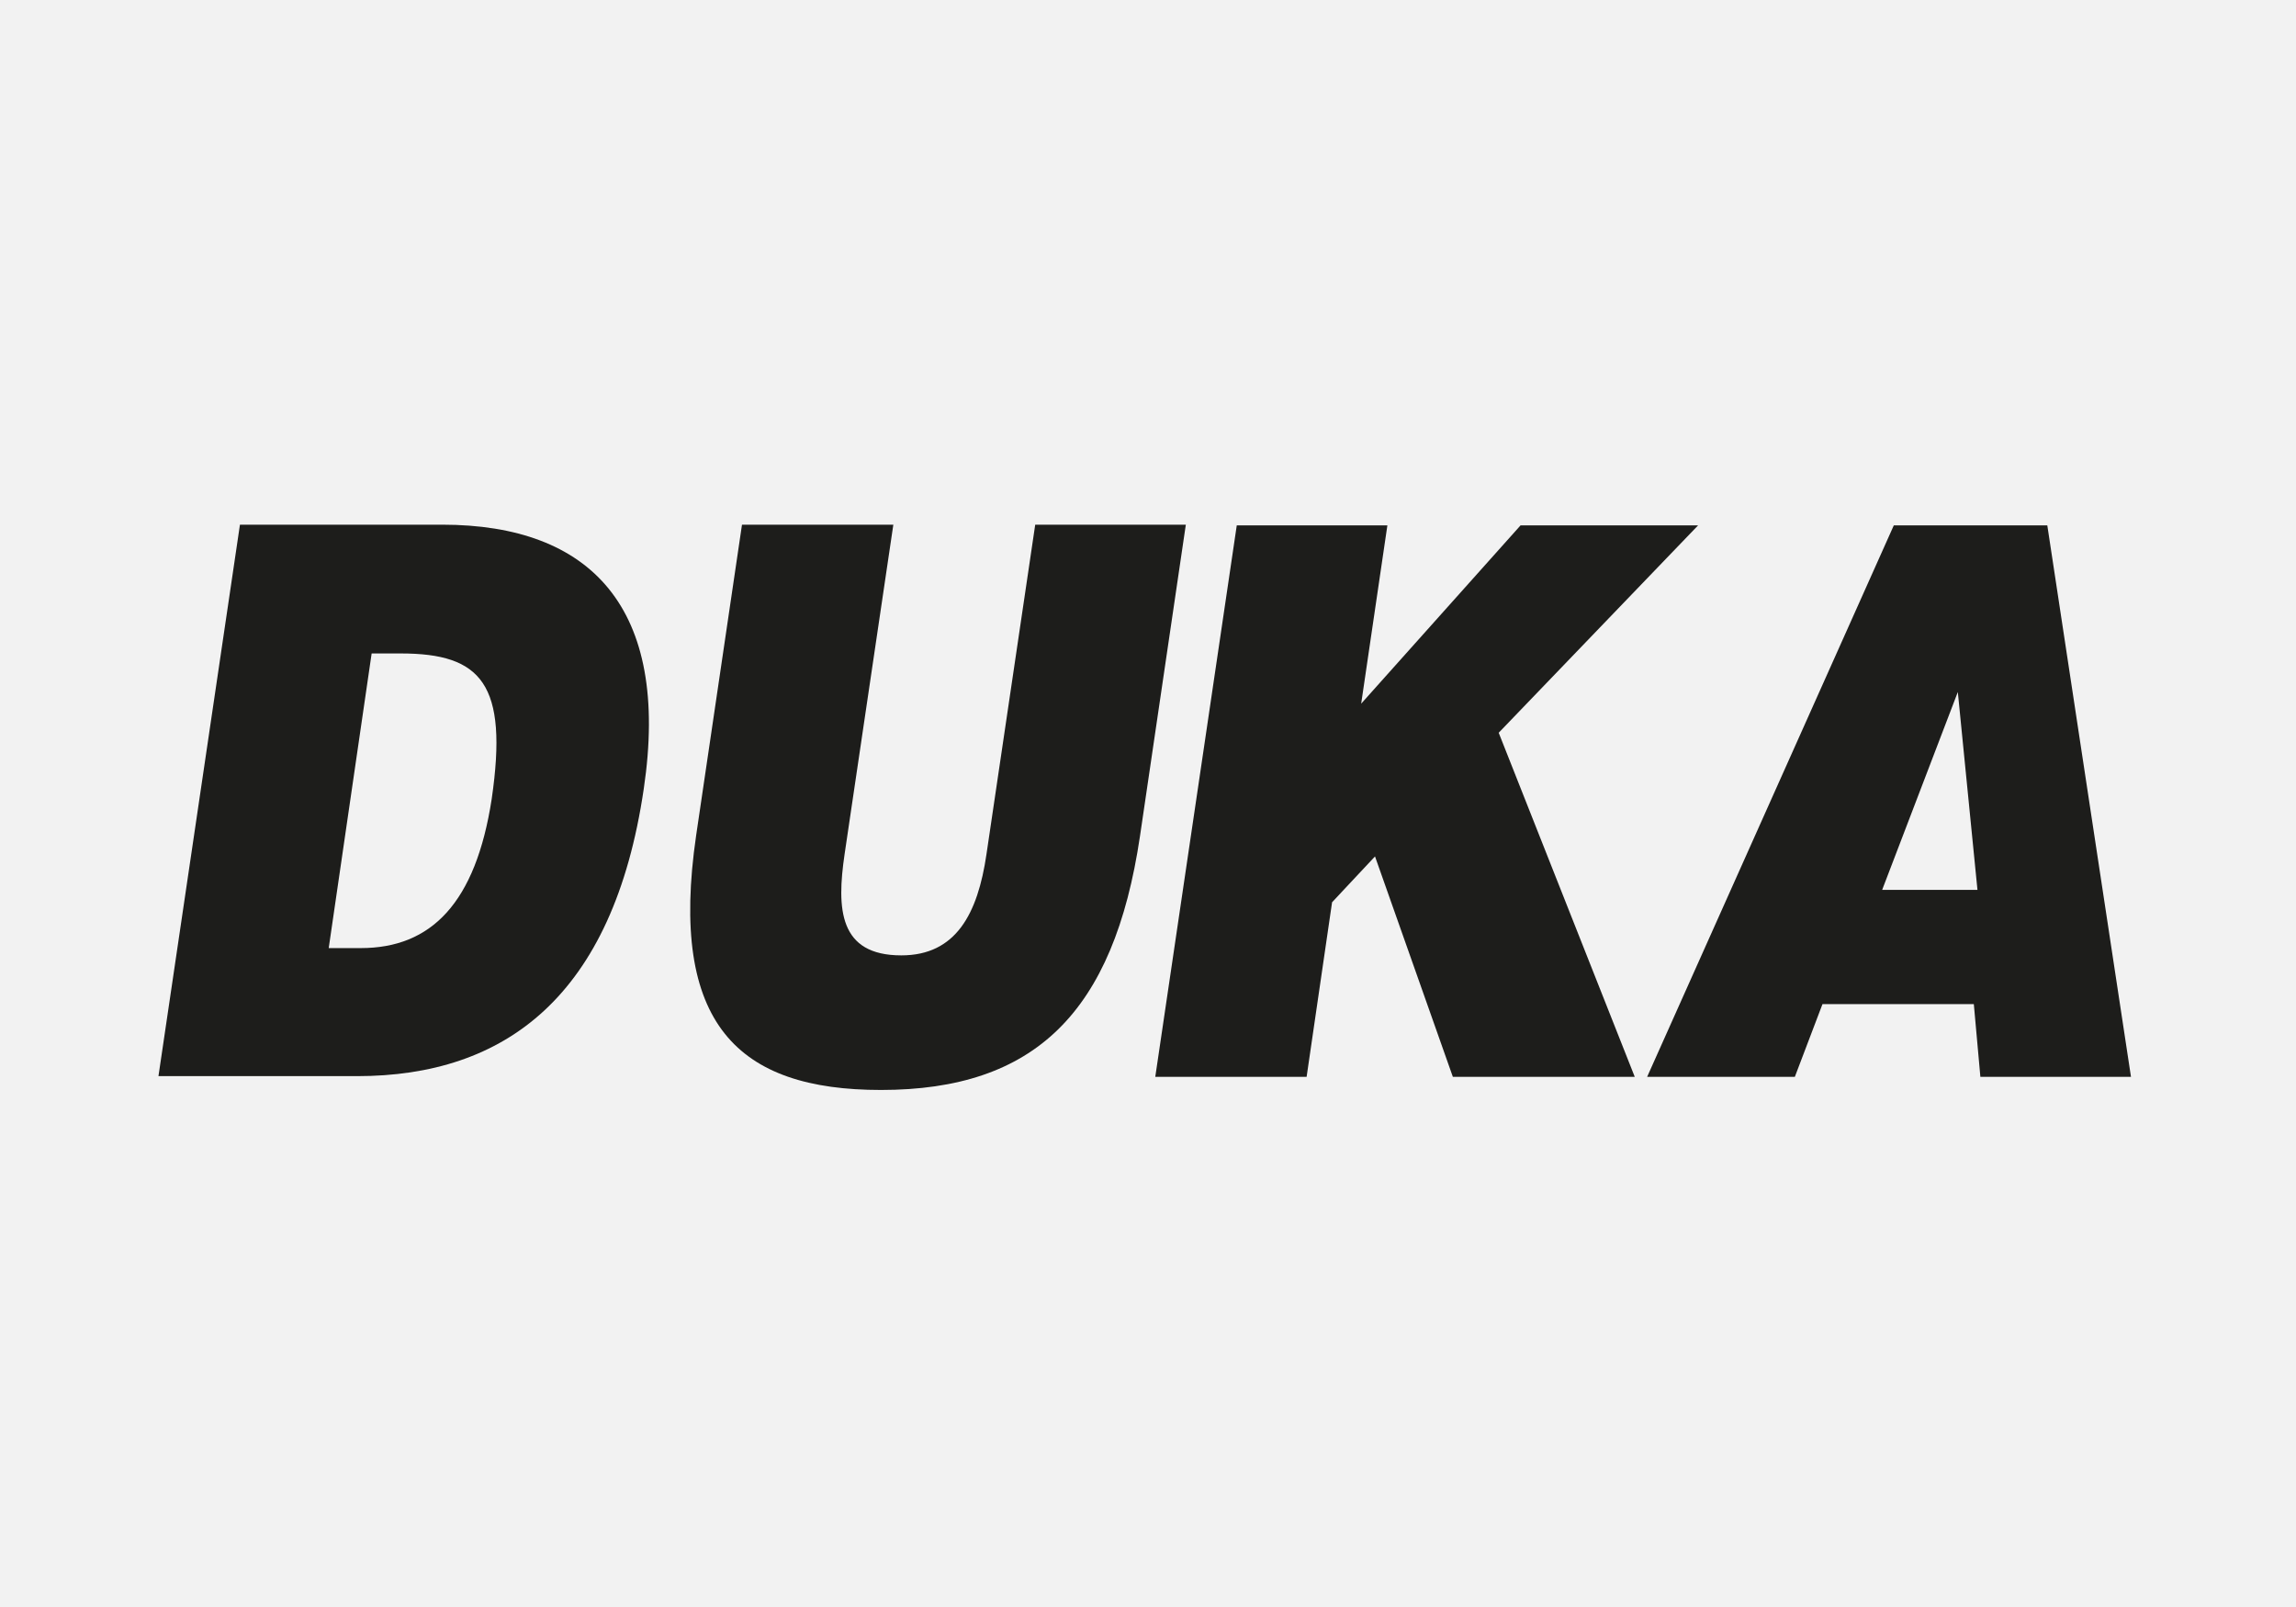
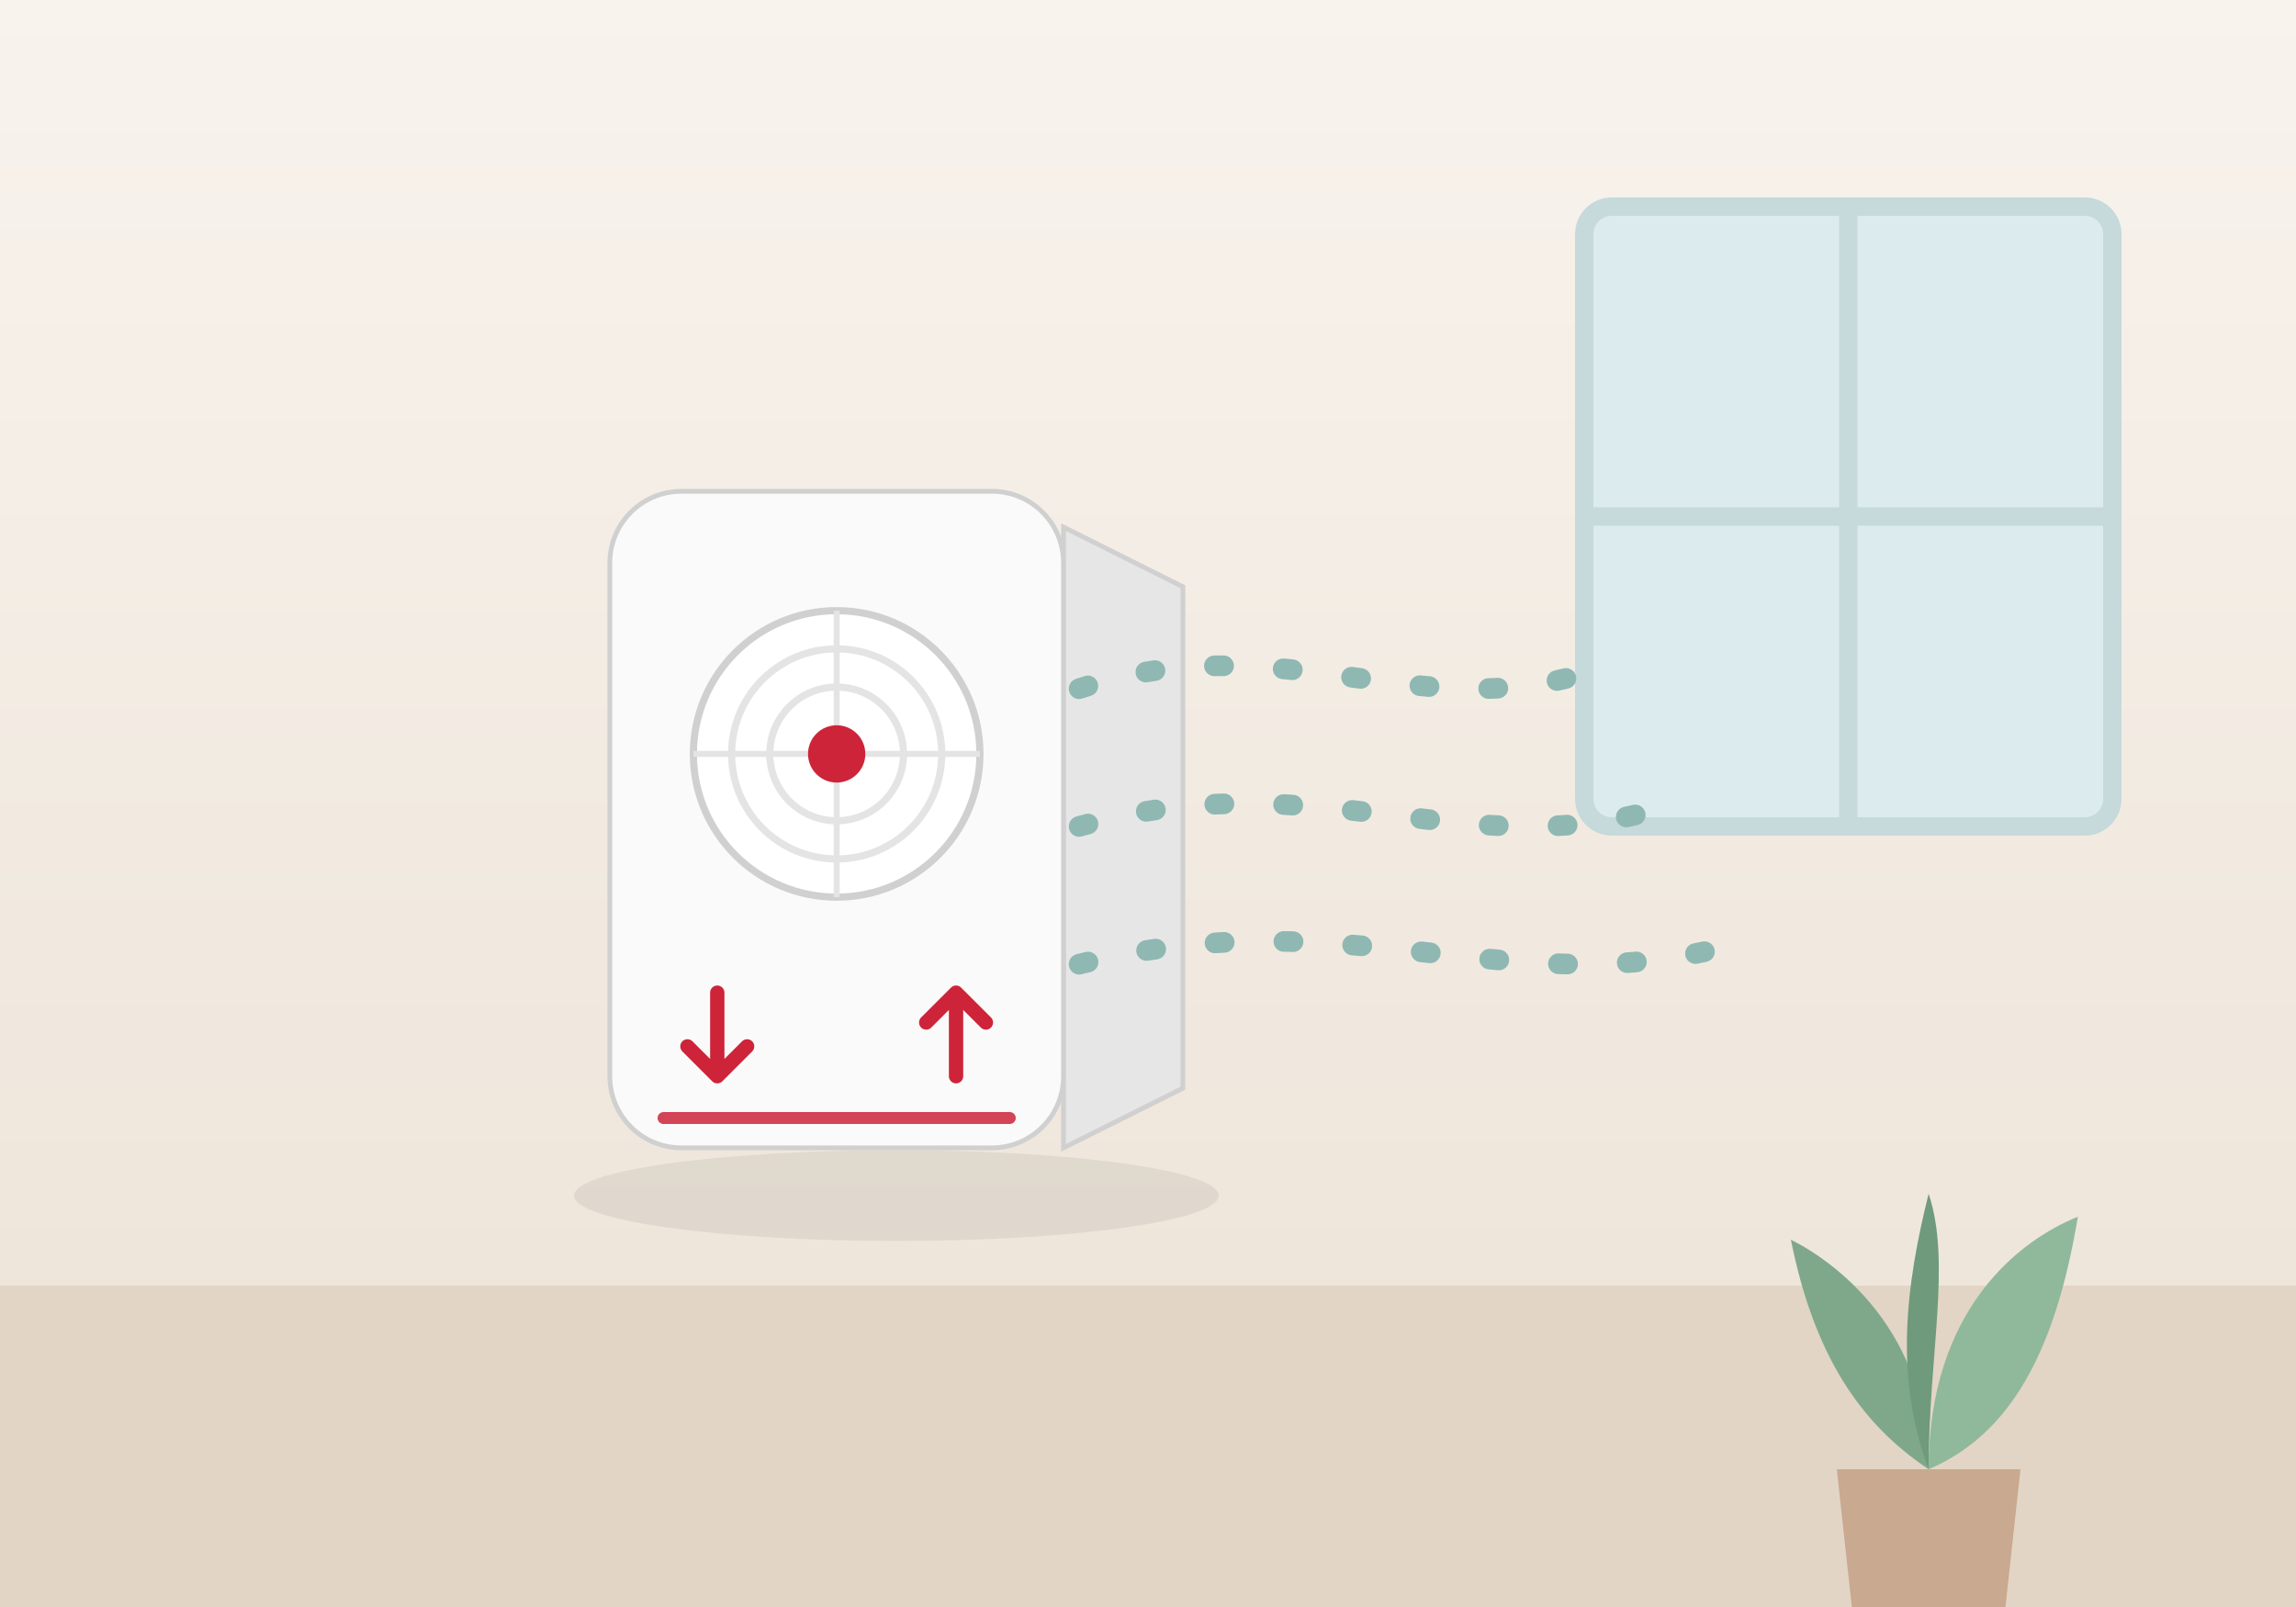
<svg xmlns="http://www.w3.org/2000/svg" viewBox="0 0 1000 700" width="1000" height="700">
-   <rect width="1000" height="700" fill="#f2f2f2" />
-   <g transform="translate(50 207) scale(31.69) translate(-16.5 -0.6)">
-     <path fill="#1d1d1b" d="M21,1.28h-2.78l-1.12,7.58h2.73c2.03,0,3.52-1.09,3.94-3.95.37-2.49-.73-3.63-2.77-3.63ZM21.68,5.05c-.22,1.43-.83,2.05-1.8,2.05h-.44l.59-4.05h.4c1.11,0,1.48.42,1.25,2Z" />
-     <path fill="#1d1d1b" d="M25.13,1.28h2.07l-.67,4.53c-.11.75-.08,1.39.78,1.39.75,0,1.05-.57,1.17-1.39l.67-4.53h2.07l-.63,4.28c-.36,2.43-1.45,3.49-3.56,3.49-1.96,0-2.92-.9-2.54-3.5l.63-4.27Z" />
-     <polygon fill="#1d1d1b" points="31.92 1.29 33.99 1.29 33.63 3.74 35.82 1.29 38.26 1.29 35.52 4.14 37.39 8.87 34.89 8.87 33.82 5.84 33.23 6.47 32.88 8.87 30.8 8.87 31.92 1.29" />
-     <path fill="#1d1d1b" d="M43.06,1.29h-2.11l-3.39,7.58h2.03l.38-1h2.08l.09,1h2.07l-1.15-7.58ZM40.79,6.3l1.04-2.72.27,2.72h-1.31Z" />
+   <defs>
+     <linearGradient id="wall" x1="0" y1="0" x2="0" y2="1">
+       <stop offset="0" stop-color="#f8f3ed" />
+       <stop offset="1" stop-color="#ece2d6" />
+     </linearGradient>
+   </defs>
+   <rect width="1000" height="700" fill="url(#wall)" />
+   <rect y="560" width="1000" height="140" fill="#e2d5c6" />
+   <rect x="690" y="90" width="230" height="270" rx="12" fill="#dcecee" stroke="#c6d9db" stroke-width="8" />
+   <line x1="805" y1="90" x2="805" y2="360" stroke="#c6d9db" stroke-width="8" />
+   <line x1="690" y1="225" x2="920" y2="225" stroke="#c6d9db" stroke-width="8" />
+   <g transform="translate(120 110) scale(0.52)">
+     <ellipse cx="520" cy="790" rx="270" ry="38" fill="#00000010" />
+     <path d="M660 230 L760 280 L760 700 L660 750 Z" fill="#e6e6e6" stroke="#d0d0d0" stroke-width="4" />
+     <rect x="280" y="200" width="380" height="550" rx="60" fill="#fafafa" stroke="#d0d0d0" stroke-width="4" />
+     <circle cx="470" cy="420" r="120" fill="#ffffff" stroke="#d0d0d0" stroke-width="6" />
+     <circle cx="470" cy="420" r="88" fill="none" stroke="#e4e4e4" stroke-width="6" />
+     <circle cx="470" cy="420" r="56" fill="none" stroke="#e4e4e4" stroke-width="6" />
+     <line x1="470" y1="300" x2="470" y2="540" stroke="#e4e4e4" stroke-width="5" />
+     <line x1="350" y1="420" x2="590" y2="420" stroke="#e4e4e4" stroke-width="5" />
+     <circle cx="470" cy="420" r="24" fill="#cd2439" />
+     <path d="M370 620 L370 690 M345 665 L370 690 L395 665" fill="none" stroke="#cd2439" stroke-width="12" stroke-linecap="round" stroke-linejoin="round" />
+     <path d="M570 690 L570 620 M545 645 L570 620 L595 645" fill="none" stroke="#cd2439" stroke-width="12" stroke-linecap="round" stroke-linejoin="round" />
+     <rect x="320" y="720" width="300" height="10" rx="5" fill="#cd2439" opacity="0.85" />
+   </g>
+   <g fill="none" stroke="#8fb8b3" stroke-width="9" stroke-linecap="round" stroke-dasharray="4 26">
+     <path d="M470 300 C 560 270 620 320 700 290" />
+     <path d="M470 360 C 575 330 640 380 730 350" />
+     <path d="M470 420 C 590 390 660 440 760 410" />
+   </g>
+   <g transform="translate(780 520)">
+     <path d="M20 120 L100 120 L88 230 L32 230 Z" fill="#c9a98f" />
+     <path d="M60 120 C 60 60 20 30 0 20 C 10 70 30 100 60 120 Z" fill="#7fa88a" />
+     <path d="M60 120 C 60 50 100 20 125 10 C 115 70 95 105 60 120 Z" fill="#8fb99a" />
+     <path d="M60 120 C 60 70 70 30 60 0 C 50 40 45 80 60 120 Z" fill="#6f9a7c" />
  </g>
</svg>
